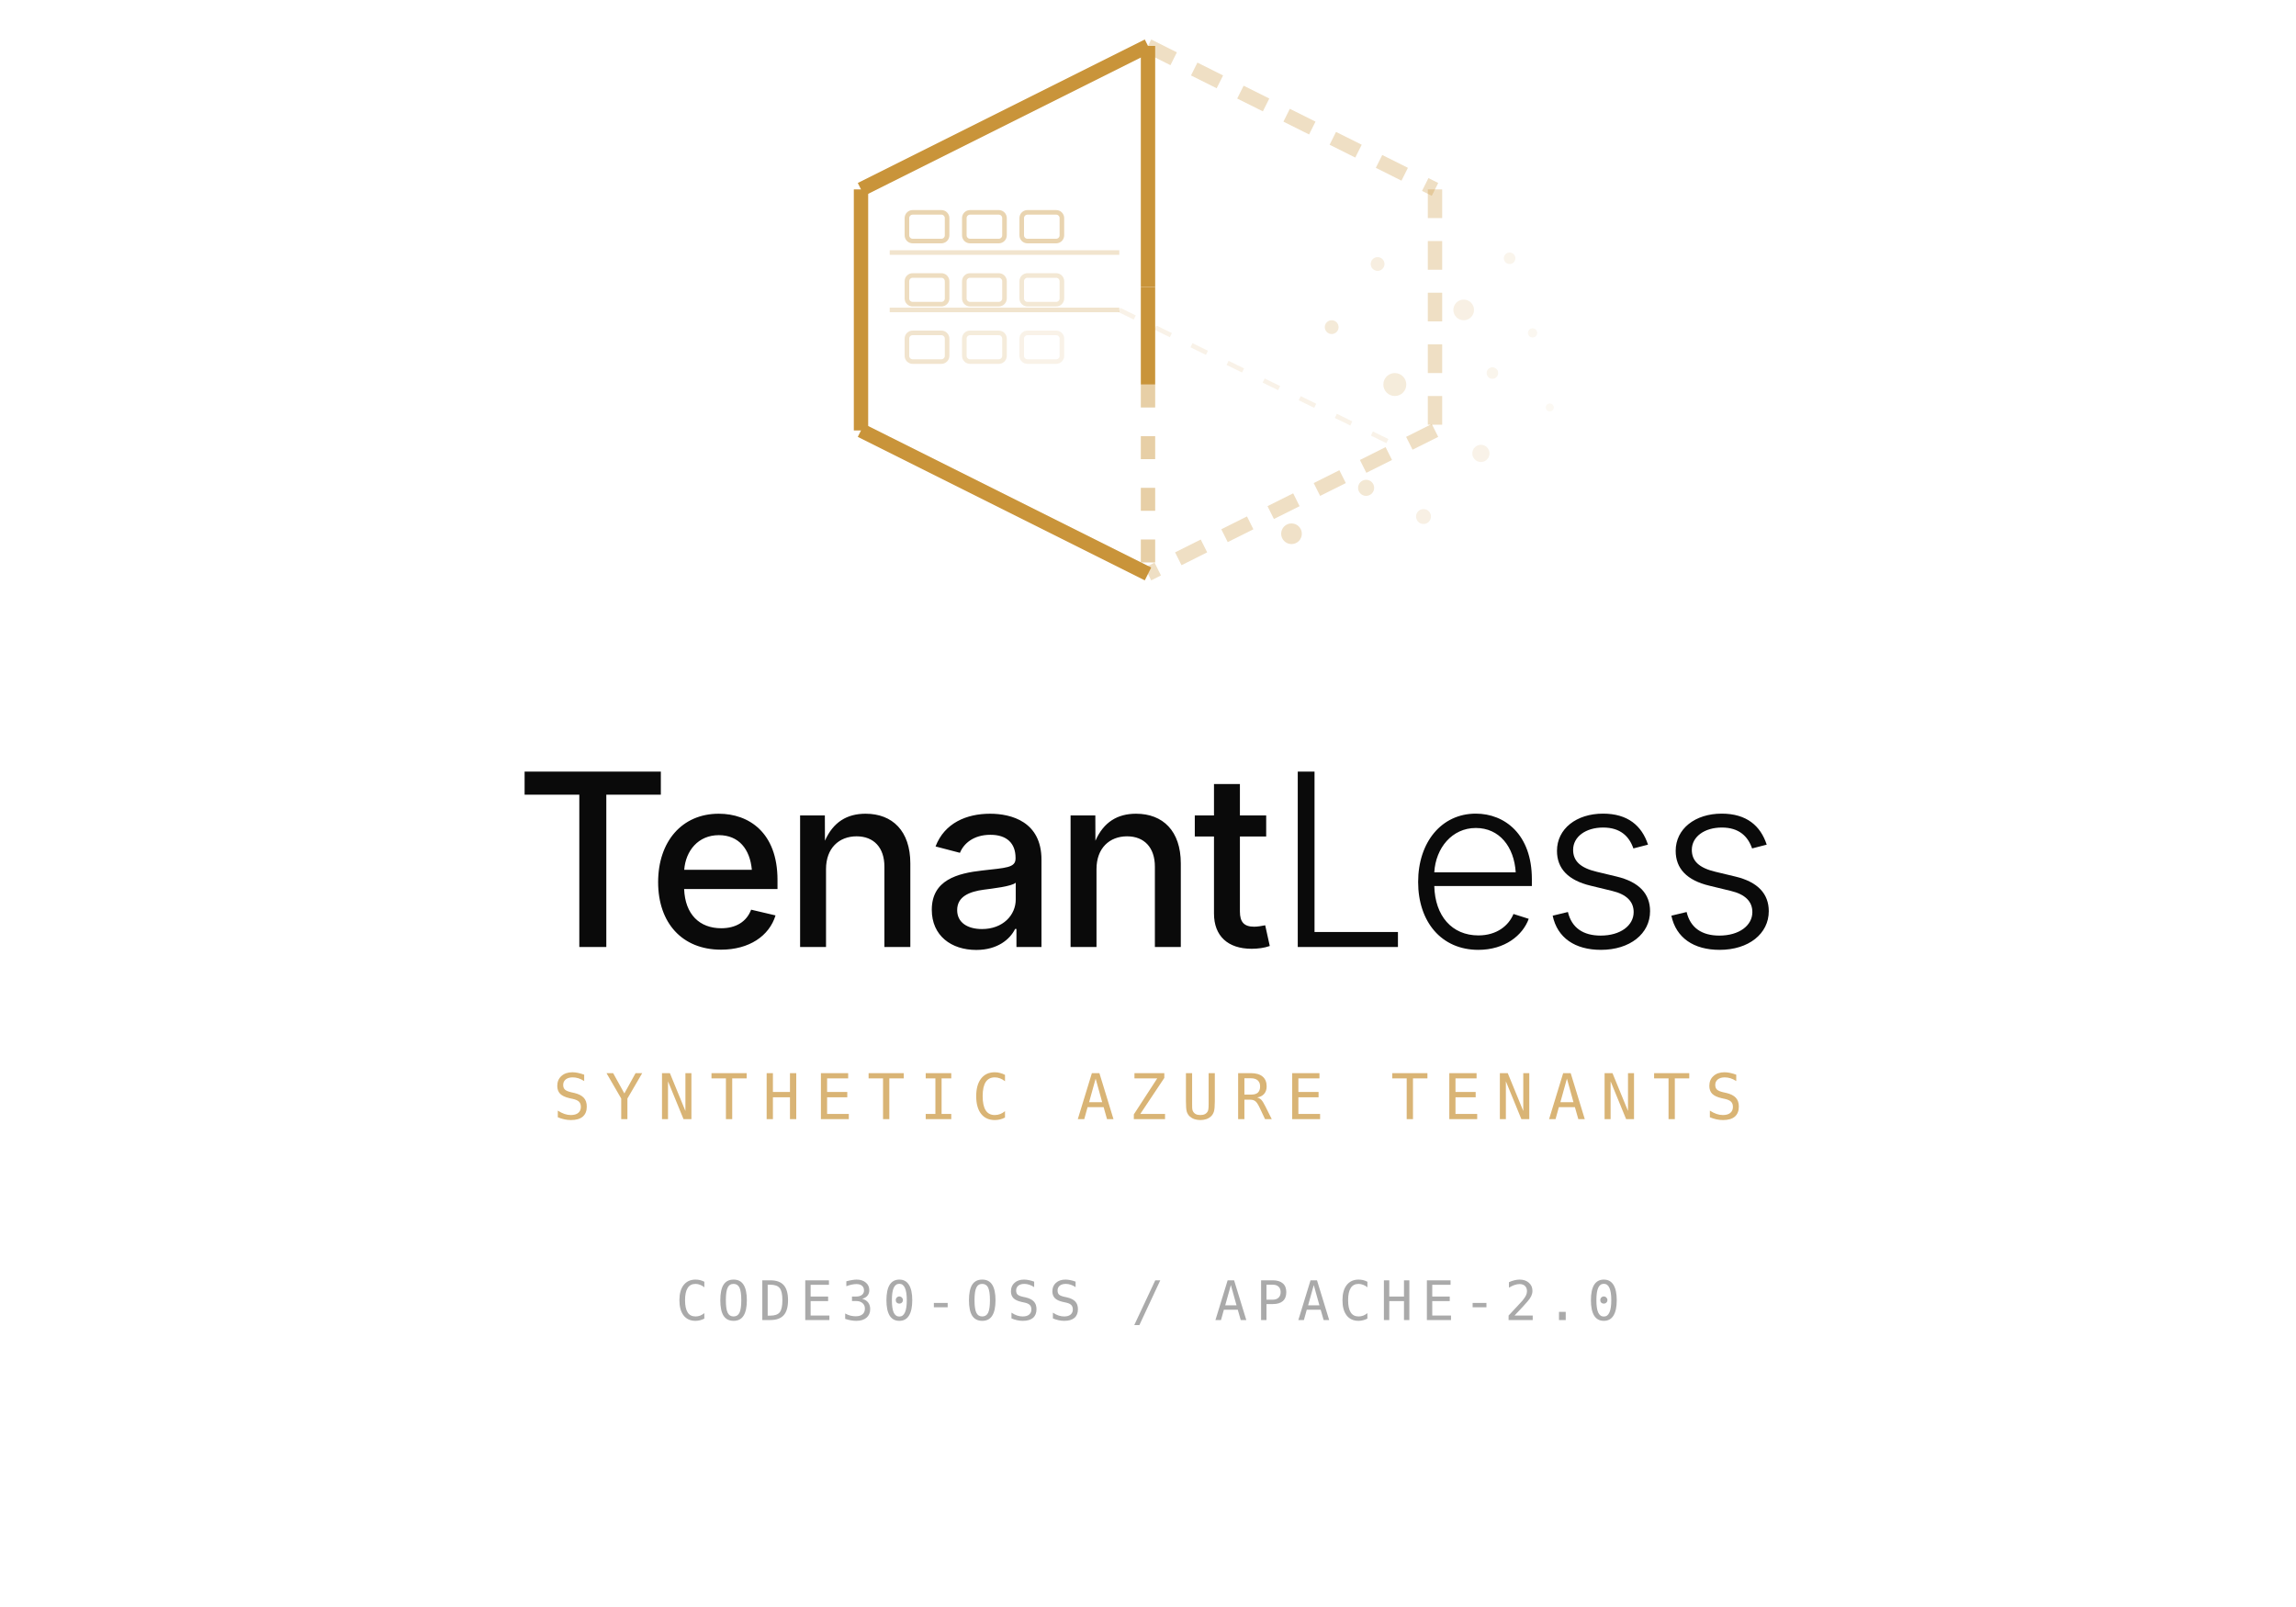
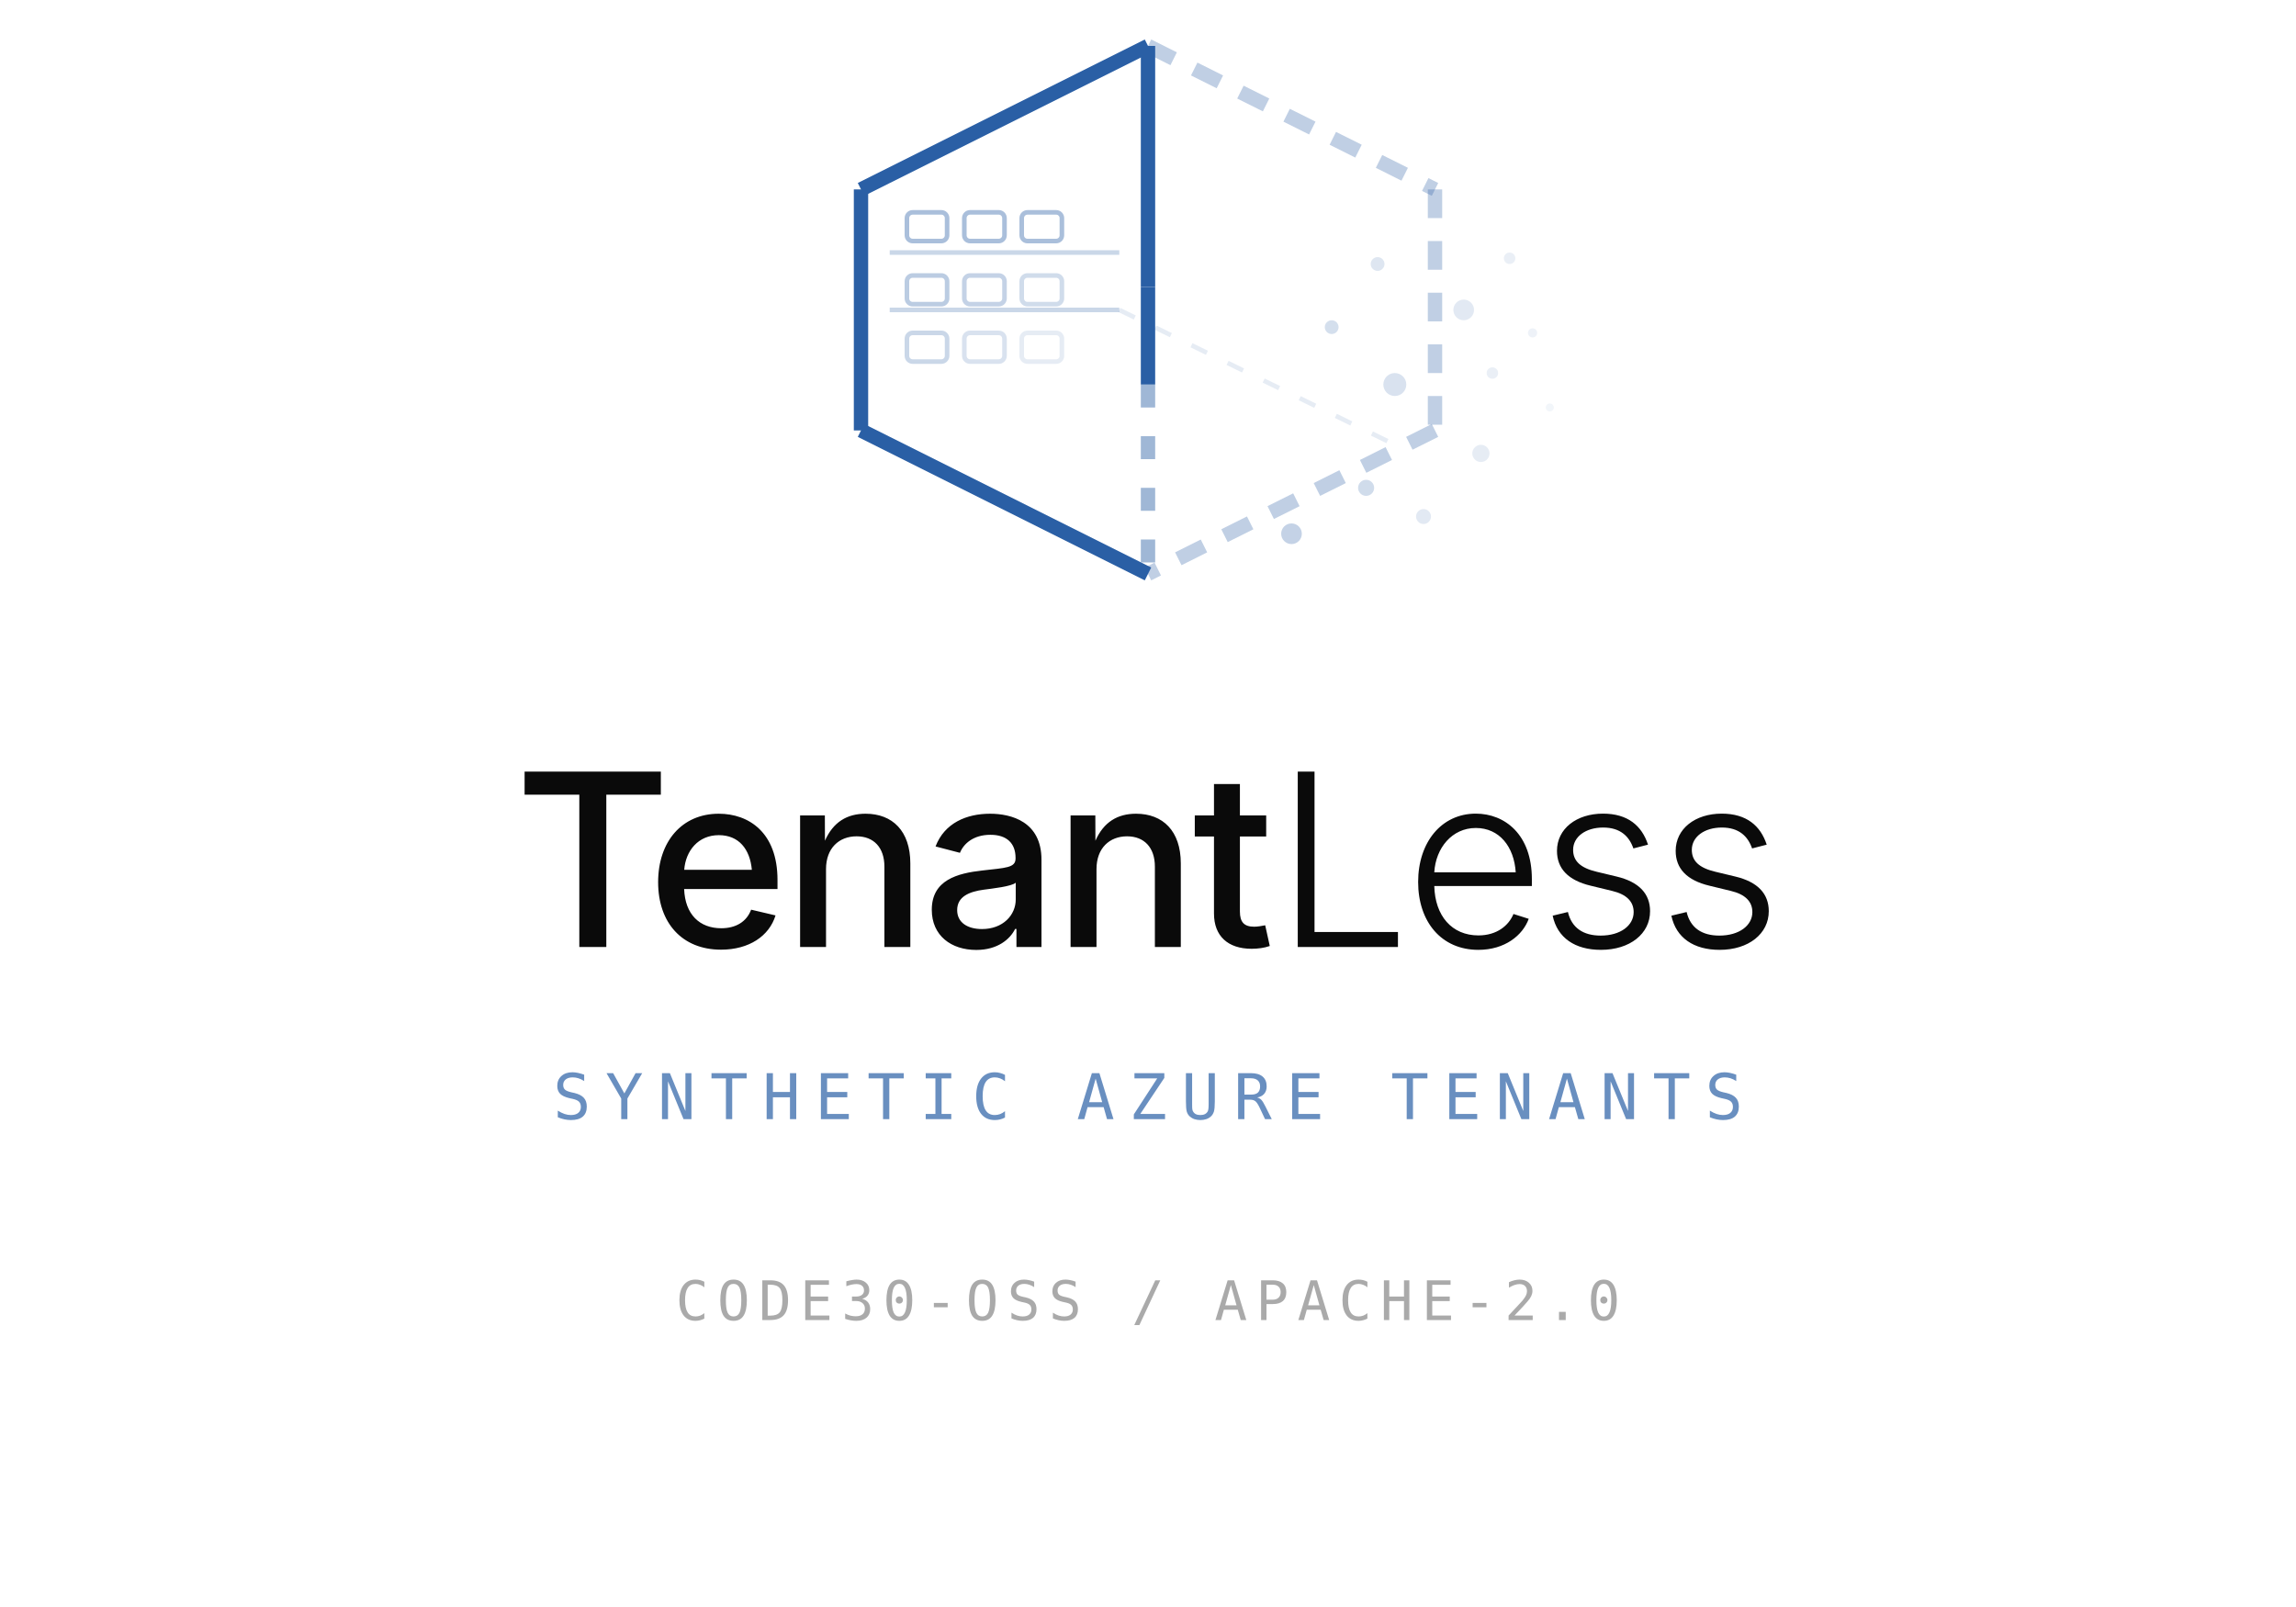
<svg xmlns="http://www.w3.org/2000/svg" viewBox="0 0 400 280" width="400" height="280">
  <g transform="translate(200, 100)">
-     <line x1="50" y1="-67" x2="50" y2="-25" stroke="#c9943a" stroke-width="2.5" stroke-dasharray="5 4" opacity="0.30" />
-     <line x1="50" y1="-25" x2="0" y2="0" stroke="#c9943a" stroke-width="2.5" stroke-dasharray="5 4" opacity="0.30" />
-     <line x1="0" y1="-92" x2="50" y2="-67" stroke="#c9943a" stroke-width="2.5" stroke-dasharray="5 4" opacity="0.30" />
-     <line x1="-50" y1="-67" x2="-50" y2="-25" stroke="#c9943a" stroke-width="2.5" />
-     <line x1="-50" y1="-25" x2="0" y2="0" stroke="#c9943a" stroke-width="2.5" />
-     <line x1="0" y1="-92" x2="-50" y2="-67" stroke="#c9943a" stroke-width="2.5" />
-     <line x1="0" y1="-92" x2="0" y2="-50" stroke="#c9943a" stroke-width="2.5" />
-     <line x1="0" y1="-50" x2="0" y2="-33" stroke="#c9943a" stroke-width="2.5" />
-     <line x1="0" y1="-33" x2="0" y2="0" stroke="#c9943a" stroke-width="2.5" stroke-dasharray="4 5" opacity="0.45" />
-     <circle cx="25" cy="-7" r="1.8" fill="#c9943a" opacity="0.28" />
-     <circle cx="38" cy="-15" r="1.4" fill="#c9943a" opacity="0.22" />
-     <circle cx="43" cy="-33" r="2.0" fill="#c9943a" opacity="0.18" />
-     <circle cx="32" cy="-43" r="1.2" fill="#c9943a" opacity="0.20" />
-     <circle cx="55" cy="-46" r="1.8" fill="#c9943a" opacity="0.14" />
-     <circle cx="58" cy="-21" r="1.5" fill="#c9943a" opacity="0.12" />
-     <circle cx="40" cy="-54" r="1.2" fill="#c9943a" opacity="0.16" />
-     <circle cx="60" cy="-35" r="1.0" fill="#c9943a" opacity="0.10" />
-     <circle cx="48" cy="-10" r="1.3" fill="#c9943a" opacity="0.14" />
-     <circle cx="67" cy="-42" r="0.8" fill="#c9943a" opacity="0.08" />
-     <circle cx="63" cy="-55" r="1.0" fill="#c9943a" opacity="0.10" />
-     <circle cx="70" cy="-29" r="0.7" fill="#c9943a" opacity="0.06" />
-     <line x1="-45" y1="-46" x2="-5" y2="-46" stroke="#c9943a" stroke-width="0.8" opacity="0.25" />
-     <line x1="-5" y1="-46" x2="42" y2="-23" stroke="#c9943a" stroke-width="0.8" stroke-dasharray="3 4" opacity="0.12" />
-     <line x1="-45" y1="-56" x2="-5" y2="-56" stroke="#c9943a" stroke-width="0.8" opacity="0.25" />
-     <rect x="-42" y="-63" width="7" height="5" rx="1" fill="none" stroke="#c9943a" stroke-width="0.8" opacity="0.40" />
-     <rect x="-32" y="-63" width="7" height="5" rx="1" fill="none" stroke="#c9943a" stroke-width="0.8" opacity="0.40" />
-     <rect x="-22" y="-63" width="7" height="5" rx="1" fill="none" stroke="#c9943a" stroke-width="0.8" opacity="0.40" />
-     <rect x="-42" y="-52" width="7" height="5" rx="1" fill="none" stroke="#c9943a" stroke-width="0.8" opacity="0.32" />
-     <rect x="-32" y="-52" width="7" height="5" rx="1" fill="none" stroke="#c9943a" stroke-width="0.8" opacity="0.28" />
-     <rect x="-22" y="-52" width="7" height="5" rx="1" fill="none" stroke="#c9943a" stroke-width="0.8" opacity="0.22" />
-     <rect x="-42" y="-42" width="7" height="5" rx="1" fill="none" stroke="#c9943a" stroke-width="0.8" opacity="0.25" />
-     <rect x="-32" y="-42" width="7" height="5" rx="1" fill="none" stroke="#c9943a" stroke-width="0.8" opacity="0.18" />
-     <rect x="-22" y="-42" width="7" height="5" rx="1" fill="none" stroke="#c9943a" stroke-width="0.8" opacity="0.12" />
+     <line x1="50" y1="-67" x2="50" y2="-25" stroke="#2a5fa5" stroke-width="2.5" stroke-dasharray="5 4" opacity="0.30" />
+     <line x1="50" y1="-25" x2="0" y2="0" stroke="#2a5fa5" stroke-width="2.5" stroke-dasharray="5 4" opacity="0.30" />
+     <line x1="0" y1="-92" x2="50" y2="-67" stroke="#2a5fa5" stroke-width="2.5" stroke-dasharray="5 4" opacity="0.30" />
+     <line x1="-50" y1="-67" x2="-50" y2="-25" stroke="#2a5fa5" stroke-width="2.5" />
+     <line x1="-50" y1="-25" x2="0" y2="0" stroke="#2a5fa5" stroke-width="2.5" />
+     <line x1="0" y1="-92" x2="-50" y2="-67" stroke="#2a5fa5" stroke-width="2.5" />
+     <line x1="0" y1="-92" x2="0" y2="-50" stroke="#2a5fa5" stroke-width="2.5" />
+     <line x1="0" y1="-50" x2="0" y2="-33" stroke="#2a5fa5" stroke-width="2.5" />
+     <line x1="0" y1="-33" x2="0" y2="0" stroke="#2a5fa5" stroke-width="2.5" stroke-dasharray="4 5" opacity="0.45" />
+     <circle cx="25" cy="-7" r="1.8" fill="#2a5fa5" opacity="0.28" />
+     <circle cx="38" cy="-15" r="1.4" fill="#2a5fa5" opacity="0.22" />
+     <circle cx="43" cy="-33" r="2.0" fill="#2a5fa5" opacity="0.18" />
+     <circle cx="32" cy="-43" r="1.2" fill="#2a5fa5" opacity="0.20" />
+     <circle cx="55" cy="-46" r="1.8" fill="#2a5fa5" opacity="0.14" />
+     <circle cx="58" cy="-21" r="1.5" fill="#2a5fa5" opacity="0.12" />
+     <circle cx="40" cy="-54" r="1.2" fill="#2a5fa5" opacity="0.16" />
+     <circle cx="60" cy="-35" r="1.0" fill="#2a5fa5" opacity="0.10" />
+     <circle cx="48" cy="-10" r="1.3" fill="#2a5fa5" opacity="0.14" />
+     <circle cx="67" cy="-42" r="0.8" fill="#2a5fa5" opacity="0.08" />
+     <circle cx="63" cy="-55" r="1.0" fill="#2a5fa5" opacity="0.10" />
+     <circle cx="70" cy="-29" r="0.7" fill="#2a5fa5" opacity="0.06" />
+     <line x1="-45" y1="-46" x2="-5" y2="-46" stroke="#2a5fa5" stroke-width="0.8" opacity="0.25" />
+     <line x1="-5" y1="-46" x2="42" y2="-23" stroke="#2a5fa5" stroke-width="0.8" stroke-dasharray="3 4" opacity="0.12" />
+     <line x1="-45" y1="-56" x2="-5" y2="-56" stroke="#2a5fa5" stroke-width="0.8" opacity="0.25" />
+     <rect x="-42" y="-63" width="7" height="5" rx="1" fill="none" stroke="#2a5fa5" stroke-width="0.8" opacity="0.40" />
+     <rect x="-32" y="-63" width="7" height="5" rx="1" fill="none" stroke="#2a5fa5" stroke-width="0.8" opacity="0.40" />
+     <rect x="-22" y="-63" width="7" height="5" rx="1" fill="none" stroke="#2a5fa5" stroke-width="0.8" opacity="0.40" />
+     <rect x="-42" y="-52" width="7" height="5" rx="1" fill="none" stroke="#2a5fa5" stroke-width="0.8" opacity="0.32" />
+     <rect x="-32" y="-52" width="7" height="5" rx="1" fill="none" stroke="#2a5fa5" stroke-width="0.8" opacity="0.28" />
+     <rect x="-22" y="-52" width="7" height="5" rx="1" fill="none" stroke="#2a5fa5" stroke-width="0.8" opacity="0.22" />
+     <rect x="-42" y="-42" width="7" height="5" rx="1" fill="none" stroke="#2a5fa5" stroke-width="0.8" opacity="0.25" />
+     <rect x="-32" y="-42" width="7" height="5" rx="1" fill="none" stroke="#2a5fa5" stroke-width="0.8" opacity="0.18" />
+     <rect x="-22" y="-42" width="7" height="5" rx="1" fill="none" stroke="#2a5fa5" stroke-width="0.8" opacity="0.12" />
  </g>
  <text x="200" y="165" text-anchor="middle" font-family="'DM Sans', 'Inter', 'Helvetica Neue', system-ui, sans-serif" font-size="42" font-weight="500" letter-spacing="-1" fill="#0a0a0a">Tenant<tspan font-weight="300" opacity="0.40">Less</tspan>
  </text>
-   <text x="200" y="195" text-anchor="middle" font-family="'Space Mono', 'SF Mono', 'Consolas', monospace" font-size="11" letter-spacing="2.5" fill="#c9943a" opacity="0.70">SYNTHETIC AZURE TENANTS</text>
+   <text x="200" y="195" text-anchor="middle" font-family="'Space Mono', 'SF Mono', 'Consolas', monospace" font-size="11" letter-spacing="2.5" fill="#2a5fa5" opacity="0.70">SYNTHETIC AZURE TENANTS</text>
  <text x="200" y="230" text-anchor="middle" font-family="'Space Mono', 'SF Mono', 'Consolas', monospace" font-size="9.5" letter-spacing="1.5" fill="#aaa">CODE30-OSS / APACHE-2.0</text>
</svg>
